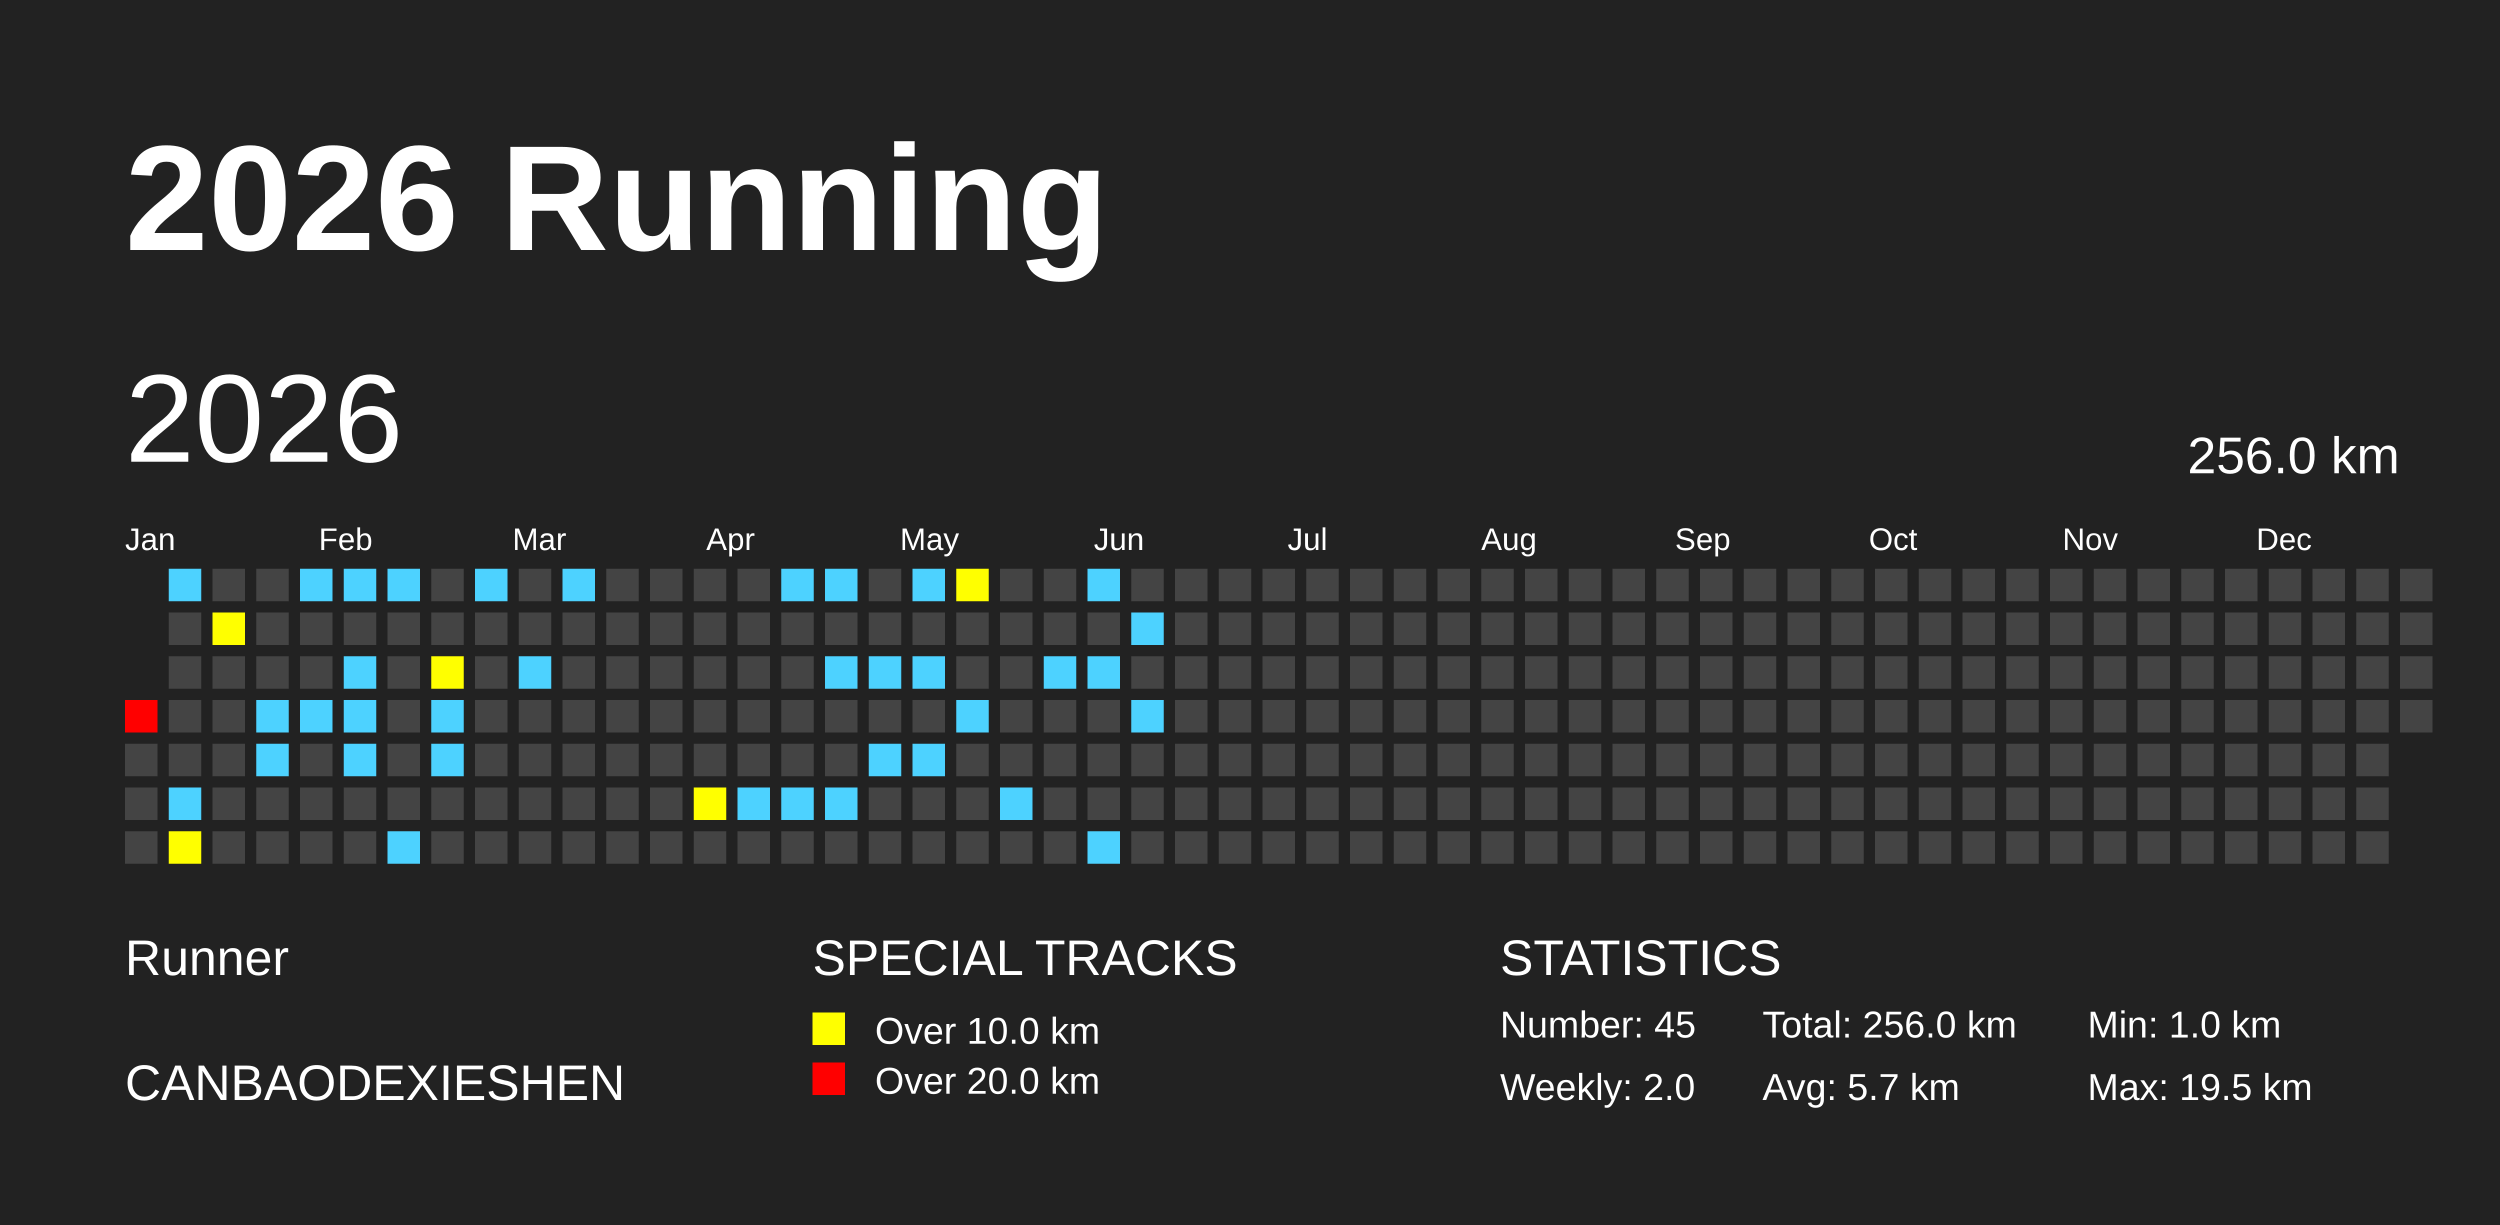
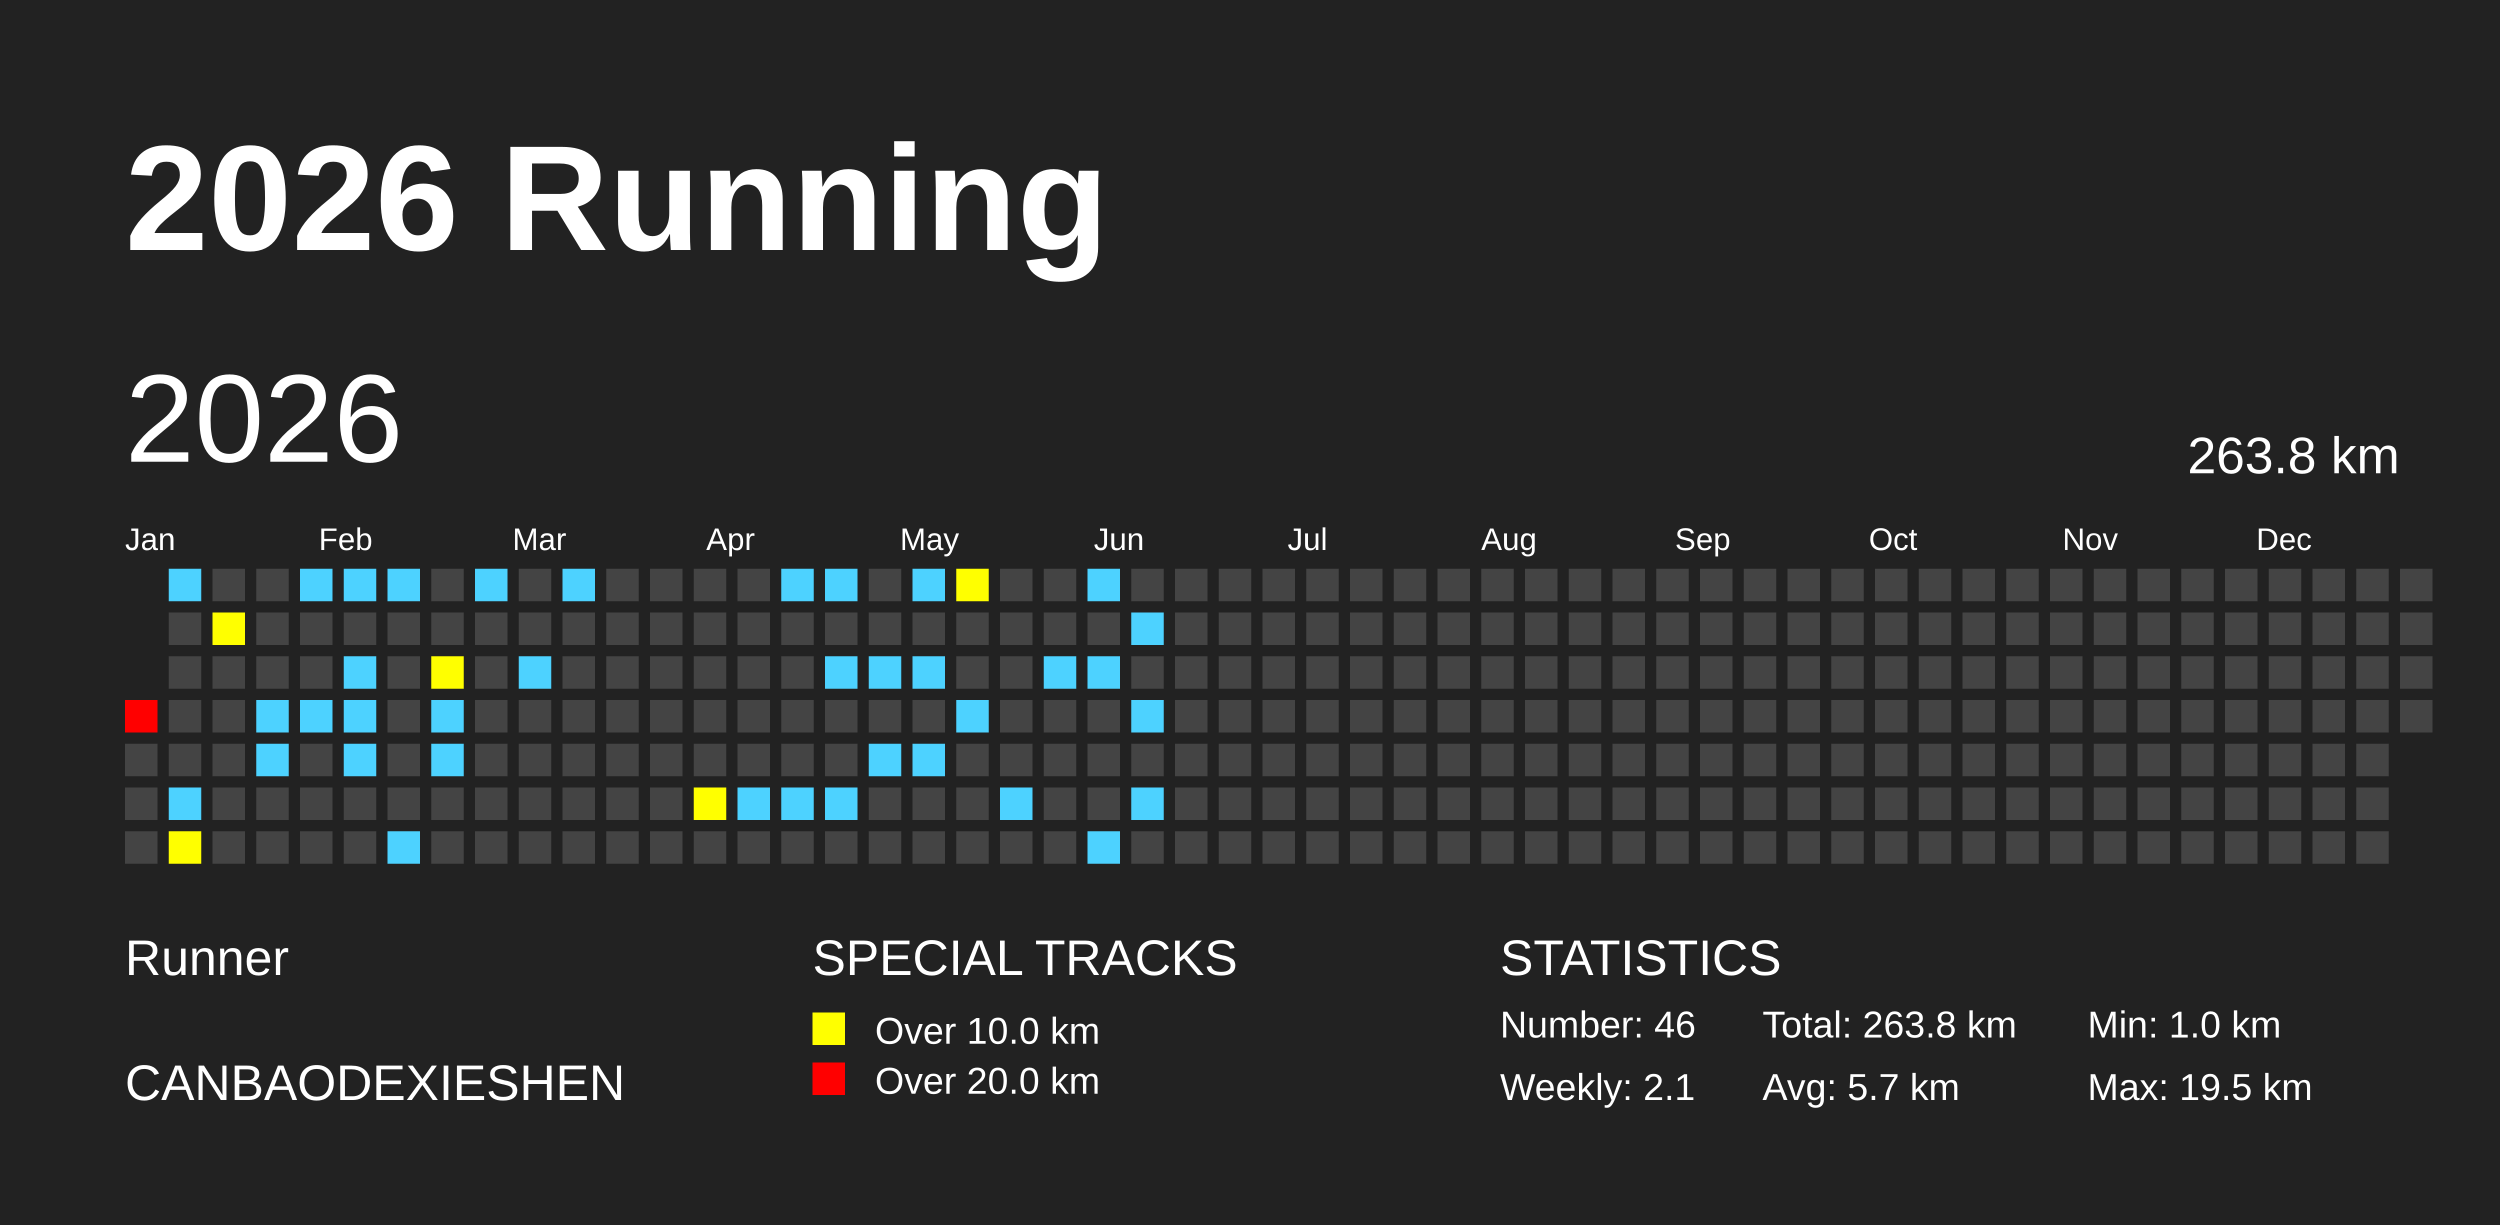
<svg xmlns="http://www.w3.org/2000/svg" baseProfile="full" height="98mm" version="1.1" viewBox="0,0,200,98" width="200mm">
  <defs>
    <pattern height="2" id="indoor-stripe" patternUnits="userSpaceOnUse" width="2">
      <line stroke="white" stroke-opacity="0.45" stroke-width="0.5" x1="0" x2="2" y1="2" y2="0" />
    </pattern>
  </defs>
  <rect fill="#222222" height="98" width="200" x="0" y="0" />
  <text fill="#FFFFFF" style="font-size:12px; font-family:Arial; font-weight:bold;" x="10" y="20">2026 Running</text>
  <text fill="#FFFFFF" style="font-size:4px; font-family:Arial" x="10" y="78">Runner</text>
  <text fill="#FFFFFF" style="font-size:4px; font-family:Arial" x="10" y="88">CANBAODEXIESHEN</text>
  <text fill="#FFFFFF" style="font-size:4px; font-family:Arial" x="65" y="78">SPECIAL TRACKS</text>
  <rect fill="yellow" height="2.6" width="2.6" x="65" y="81" />
  <text fill="#FFFFFF" style="font-size:3px; font-family:Arial" x="70" y="83.5">Over 10.0 km</text>
  <rect fill="red" height="2.6" width="2.6" x="65" y="85" />
  <text fill="#FFFFFF" style="font-size:3px; font-family:Arial" x="70" y="87.5">Over 20.0 km</text>
  <text fill="#FFFFFF" style="font-size:4px; font-family:Arial" x="120" y="78">STATISTICS</text>
-   <text fill="#FFFFFF" style="font-size:3px; font-family:Arial" x="120" y="83">Number: 45</text>
-   <text fill="#FFFFFF" style="font-size:3px; font-family:Arial" x="120" y="88">Weekly: 2.0</text>
-   <text fill="#FFFFFF" style="font-size:3px; font-family:Arial" x="141" y="83">Total: 256.0 km</text>
+   <text fill="#FFFFFF" style="font-size:3px; font-family:Arial" x="120" y="83">Number: 46</text>
+   <text fill="#FFFFFF" style="font-size:3px; font-family:Arial" x="120" y="88">Weekly: 2.1</text>
+   <text fill="#FFFFFF" style="font-size:3px; font-family:Arial" x="141" y="83">Total: 263.8 km</text>
  <text fill="#FFFFFF" style="font-size:3px; font-family:Arial" x="141" y="88">Avg: 5.7 km</text>
  <text fill="#FFFFFF" style="font-size:3px; font-family:Arial" x="167" y="83">Min: 1.0 km</text>
  <text fill="#FFFFFF" style="font-size:3px; font-family:Arial" x="167" y="88">Max: 19.5 km</text>
  <text dominant-baseline="hanging" fill="#FFFFFF" style="font-size:10.0px; font-family:Arial;" x="10" y="30">2026</text>
-   <text dominant-baseline="hanging" fill="#FFFFFF" style="font-size:4.125px; font-family:Arial;" x="175" y="35">256.0 km</text>
+   <text dominant-baseline="hanging" fill="#FFFFFF" style="font-size:4.125px; font-family:Arial;" x="175" y="35">263.8 km</text>
  <text fill="#FFFFFF" style="font-size:2.5px; font-family:Arial" x="10.0" y="44">Jan</text>
  <text fill="#FFFFFF" style="font-size:2.5px; font-family:Arial" x="25.5" y="44">Feb</text>
  <text fill="#FFFFFF" style="font-size:2.5px; font-family:Arial" x="41.0" y="44">Mar</text>
  <text fill="#FFFFFF" style="font-size:2.5px; font-family:Arial" x="56.5" y="44">Apr</text>
  <text fill="#FFFFFF" style="font-size:2.5px; font-family:Arial" x="72.0" y="44">May</text>
  <text fill="#FFFFFF" style="font-size:2.5px; font-family:Arial" x="87.5" y="44">Jun</text>
  <text fill="#FFFFFF" style="font-size:2.5px; font-family:Arial" x="103.0" y="44">Jul</text>
  <text fill="#FFFFFF" style="font-size:2.5px; font-family:Arial" x="118.5" y="44">Aug</text>
  <text fill="#FFFFFF" style="font-size:2.5px; font-family:Arial" x="134.0" y="44">Sep</text>
  <text fill="#FFFFFF" style="font-size:2.5px; font-family:Arial" x="149.5" y="44">Oct</text>
  <text fill="#FFFFFF" style="font-size:2.5px; font-family:Arial" x="165.0" y="44">Nov</text>
  <text fill="#FFFFFF" style="font-size:2.5px; font-family:Arial" x="180.5" y="44">Dec</text>
  <rect fill="red" height="2.6" width="2.6" x="10.0" y="56.0" />
  <rect fill="#444444" height="2.6" width="2.6" x="10.0" y="59.5" />
  <rect fill="#444444" height="2.6" width="2.6" x="10.0" y="63.0" />
  <rect fill="#444444" height="2.6" width="2.6" x="10.0" y="66.5" />
  <rect fill="#4DD2FF" height="2.6" width="2.6" x="13.5" y="45.5" />
  <rect fill="#444444" height="2.6" width="2.6" x="13.5" y="49.0" />
  <rect fill="#444444" height="2.6" width="2.6" x="13.5" y="52.5" />
  <rect fill="#444444" height="2.6" width="2.6" x="13.5" y="56.0" />
  <rect fill="#444444" height="2.6" width="2.6" x="13.5" y="59.5" />
  <rect fill="#4DD2FF" height="2.6" width="2.6" x="13.5" y="63.0" />
  <rect fill="yellow" height="2.6" width="2.6" x="13.5" y="66.5" />
  <rect fill="#444444" height="2.6" width="2.6" x="17.0" y="45.5" />
  <rect fill="yellow" height="2.6" width="2.6" x="17.0" y="49.0" />
  <rect fill="#444444" height="2.6" width="2.6" x="17.0" y="52.5" />
  <rect fill="#444444" height="2.6" width="2.6" x="17.0" y="56.0" />
  <rect fill="#444444" height="2.6" width="2.6" x="17.0" y="59.5" />
  <rect fill="#444444" height="2.6" width="2.6" x="17.0" y="63.0" />
  <rect fill="#444444" height="2.6" width="2.6" x="17.0" y="66.5" />
  <rect fill="#444444" height="2.6" width="2.6" x="20.5" y="45.5" />
  <rect fill="#444444" height="2.6" width="2.6" x="20.5" y="49.0" />
  <rect fill="#444444" height="2.6" width="2.6" x="20.5" y="52.5" />
  <rect fill="#4DD2FF" height="2.6" width="2.6" x="20.5" y="56.0" />
  <rect fill="#4DD2FF" height="2.6" width="2.6" x="20.5" y="59.5" />
  <rect fill="#444444" height="2.6" width="2.6" x="20.5" y="63.0" />
  <rect fill="#444444" height="2.6" width="2.6" x="20.5" y="66.5" />
  <rect fill="#4DD2FF" height="2.6" width="2.6" x="24.0" y="45.5" />
  <rect fill="#444444" height="2.6" width="2.6" x="24.0" y="49.0" />
  <rect fill="#444444" height="2.6" width="2.6" x="24.0" y="52.5" />
  <rect fill="#4DD2FF" height="2.6" width="2.6" x="24.0" y="56.0" />
  <rect fill="#444444" height="2.6" width="2.6" x="24.0" y="59.5" />
  <rect fill="#444444" height="2.6" width="2.6" x="24.0" y="63.0" />
  <rect fill="#444444" height="2.6" width="2.6" x="24.0" y="66.5" />
  <rect fill="#4DD2FF" height="2.6" width="2.6" x="27.5" y="45.5" />
  <rect fill="#444444" height="2.6" width="2.6" x="27.5" y="49.0" />
  <rect fill="#4DD2FF" height="2.6" width="2.6" x="27.5" y="52.5" />
  <rect fill="#4DD2FF" height="2.6" width="2.6" x="27.5" y="56.0" />
  <rect fill="#4DD2FF" height="2.6" width="2.6" x="27.5" y="59.5" />
  <rect fill="#444444" height="2.6" width="2.6" x="27.5" y="63.0" />
  <rect fill="#444444" height="2.6" width="2.6" x="27.5" y="66.5" />
  <rect fill="#4DD2FF" height="2.6" width="2.6" x="31.0" y="45.5" />
  <rect fill="#444444" height="2.6" width="2.6" x="31.0" y="49.0" />
  <rect fill="#444444" height="2.6" width="2.6" x="31.0" y="52.5" />
  <rect fill="#444444" height="2.6" width="2.6" x="31.0" y="56.0" />
  <rect fill="#444444" height="2.6" width="2.6" x="31.0" y="59.5" />
  <rect fill="#444444" height="2.6" width="2.6" x="31.0" y="63.0" />
  <rect fill="#4DD2FF" height="2.6" width="2.6" x="31.0" y="66.5" />
  <rect fill="#444444" height="2.6" width="2.6" x="34.5" y="45.5" />
  <rect fill="#444444" height="2.6" width="2.6" x="34.5" y="49.0" />
  <rect fill="yellow" height="2.6" width="2.6" x="34.5" y="52.5" />
  <rect fill="#4DD2FF" height="2.6" width="2.6" x="34.5" y="56.0" />
  <rect fill="#4DD2FF" height="2.6" width="2.6" x="34.5" y="59.5" />
  <rect fill="#444444" height="2.6" width="2.6" x="34.5" y="63.0" />
  <rect fill="#444444" height="2.6" width="2.6" x="34.5" y="66.5" />
  <rect fill="#4DD2FF" height="2.6" width="2.6" x="38.0" y="45.5" />
  <rect fill="#444444" height="2.6" width="2.6" x="38.0" y="49.0" />
  <rect fill="#444444" height="2.6" width="2.6" x="38.0" y="52.5" />
  <rect fill="#444444" height="2.6" width="2.6" x="38.0" y="56.0" />
  <rect fill="#444444" height="2.6" width="2.6" x="38.0" y="59.5" />
  <rect fill="#444444" height="2.6" width="2.6" x="38.0" y="63.0" />
  <rect fill="#444444" height="2.6" width="2.6" x="38.0" y="66.5" />
  <rect fill="#444444" height="2.6" width="2.6" x="41.5" y="45.5" />
  <rect fill="#444444" height="2.6" width="2.6" x="41.5" y="49.0" />
  <rect fill="#4DD2FF" height="2.6" width="2.6" x="41.5" y="52.5" />
  <rect fill="#444444" height="2.6" width="2.6" x="41.5" y="56.0" />
  <rect fill="#444444" height="2.6" width="2.6" x="41.5" y="59.5" />
  <rect fill="#444444" height="2.6" width="2.6" x="41.5" y="63.0" />
  <rect fill="#444444" height="2.6" width="2.6" x="41.5" y="66.5" />
  <rect fill="#4DD2FF" height="2.6" width="2.6" x="45.0" y="45.5" />
  <rect fill="#444444" height="2.6" width="2.6" x="45.0" y="49.0" />
  <rect fill="#444444" height="2.6" width="2.6" x="45.0" y="52.5" />
  <rect fill="#444444" height="2.6" width="2.6" x="45.0" y="56.0" />
  <rect fill="#444444" height="2.6" width="2.6" x="45.0" y="59.5" />
  <rect fill="#444444" height="2.6" width="2.6" x="45.0" y="63.0" />
  <rect fill="#444444" height="2.6" width="2.6" x="45.0" y="66.5" />
  <rect fill="#444444" height="2.6" width="2.6" x="48.5" y="45.5" />
  <rect fill="#444444" height="2.6" width="2.6" x="48.5" y="49.0" />
  <rect fill="#444444" height="2.6" width="2.6" x="48.5" y="52.5" />
  <rect fill="#444444" height="2.6" width="2.6" x="48.5" y="56.0" />
  <rect fill="#444444" height="2.6" width="2.6" x="48.5" y="59.5" />
  <rect fill="#444444" height="2.6" width="2.6" x="48.5" y="63.0" />
  <rect fill="#444444" height="2.6" width="2.6" x="48.5" y="66.5" />
  <rect fill="#444444" height="2.6" width="2.6" x="52.0" y="45.5" />
  <rect fill="#444444" height="2.6" width="2.6" x="52.0" y="49.0" />
  <rect fill="#444444" height="2.6" width="2.6" x="52.0" y="52.5" />
  <rect fill="#444444" height="2.6" width="2.6" x="52.0" y="56.0" />
  <rect fill="#444444" height="2.6" width="2.6" x="52.0" y="59.5" />
  <rect fill="#444444" height="2.6" width="2.6" x="52.0" y="63.0" />
  <rect fill="#444444" height="2.6" width="2.6" x="52.0" y="66.5" />
  <rect fill="#444444" height="2.6" width="2.6" x="55.5" y="45.5" />
  <rect fill="#444444" height="2.6" width="2.6" x="55.5" y="49.0" />
  <rect fill="#444444" height="2.6" width="2.6" x="55.5" y="52.5" />
  <rect fill="#444444" height="2.6" width="2.6" x="55.5" y="56.0" />
  <rect fill="#444444" height="2.6" width="2.6" x="55.5" y="59.5" />
  <rect fill="yellow" height="2.6" width="2.6" x="55.5" y="63.0" />
  <rect fill="#444444" height="2.6" width="2.6" x="55.5" y="66.5" />
  <rect fill="#444444" height="2.6" width="2.6" x="59.0" y="45.5" />
  <rect fill="#444444" height="2.6" width="2.6" x="59.0" y="49.0" />
  <rect fill="#444444" height="2.6" width="2.6" x="59.0" y="52.5" />
  <rect fill="#444444" height="2.6" width="2.6" x="59.0" y="56.0" />
  <rect fill="#444444" height="2.6" width="2.6" x="59.0" y="59.5" />
  <rect fill="#4DD2FF" height="2.6" width="2.6" x="59.0" y="63.0" />
  <rect fill="#444444" height="2.6" width="2.6" x="59.0" y="66.5" />
  <rect fill="#4DD2FF" height="2.6" width="2.6" x="62.5" y="45.5" />
  <rect fill="#444444" height="2.6" width="2.6" x="62.5" y="49.0" />
  <rect fill="#444444" height="2.6" width="2.6" x="62.5" y="52.5" />
  <rect fill="#444444" height="2.6" width="2.6" x="62.5" y="56.0" />
  <rect fill="#444444" height="2.6" width="2.6" x="62.5" y="59.5" />
  <rect fill="#4DD2FF" height="2.6" width="2.6" x="62.5" y="63.0" />
  <rect fill="#444444" height="2.6" width="2.6" x="62.5" y="66.5" />
  <rect fill="#4DD2FF" height="2.6" width="2.6" x="66.0" y="45.5" />
  <rect fill="#444444" height="2.6" width="2.6" x="66.0" y="49.0" />
  <rect fill="#4DD2FF" height="2.6" width="2.6" x="66.0" y="52.5" />
  <rect fill="#444444" height="2.6" width="2.6" x="66.0" y="56.0" />
  <rect fill="#444444" height="2.6" width="2.6" x="66.0" y="59.5" />
  <rect fill="#4DD2FF" height="2.6" width="2.6" x="66.0" y="63.0" />
  <rect fill="#444444" height="2.6" width="2.6" x="66.0" y="66.5" />
  <rect fill="#444444" height="2.6" width="2.6" x="69.5" y="45.5" />
  <rect fill="#444444" height="2.6" width="2.6" x="69.5" y="49.0" />
  <rect fill="#4DD2FF" height="2.6" width="2.6" x="69.5" y="52.5" />
  <rect fill="#444444" height="2.6" width="2.6" x="69.5" y="56.0" />
  <rect fill="#4DD2FF" height="2.6" width="2.6" x="69.5" y="59.5" />
  <rect fill="#444444" height="2.6" width="2.6" x="69.5" y="63.0" />
  <rect fill="#444444" height="2.6" width="2.6" x="69.5" y="66.5" />
  <rect fill="#4DD2FF" height="2.6" width="2.6" x="73.0" y="45.5" />
  <rect fill="#444444" height="2.6" width="2.6" x="73.0" y="49.0" />
  <rect fill="#4DD2FF" height="2.6" width="2.6" x="73.0" y="52.5" />
  <rect fill="#444444" height="2.6" width="2.6" x="73.0" y="56.0" />
  <rect fill="#4DD2FF" height="2.6" width="2.6" x="73.0" y="59.5" />
  <rect fill="#444444" height="2.6" width="2.6" x="73.0" y="63.0" />
  <rect fill="#444444" height="2.6" width="2.6" x="73.0" y="66.5" />
  <rect fill="yellow" height="2.6" width="2.6" x="76.5" y="45.5" />
  <rect fill="#444444" height="2.6" width="2.6" x="76.5" y="49.0" />
  <rect fill="#444444" height="2.6" width="2.6" x="76.5" y="52.5" />
  <rect fill="#4DD2FF" height="2.6" width="2.6" x="76.5" y="56.0" />
  <rect fill="#444444" height="2.6" width="2.6" x="76.5" y="59.5" />
  <rect fill="#444444" height="2.6" width="2.6" x="76.5" y="63.0" />
  <rect fill="#444444" height="2.6" width="2.6" x="76.5" y="66.5" />
  <rect fill="#444444" height="2.6" width="2.6" x="80.0" y="45.5" />
  <rect fill="#444444" height="2.6" width="2.6" x="80.0" y="49.0" />
  <rect fill="#444444" height="2.6" width="2.6" x="80.0" y="52.5" />
  <rect fill="#444444" height="2.6" width="2.6" x="80.0" y="56.0" />
  <rect fill="#444444" height="2.6" width="2.6" x="80.0" y="59.5" />
  <rect fill="#4DD2FF" height="2.6" width="2.6" x="80.0" y="63.0" />
  <rect fill="#444444" height="2.6" width="2.6" x="80.0" y="66.5" />
  <rect fill="#444444" height="2.6" width="2.6" x="83.5" y="45.5" />
  <rect fill="#444444" height="2.6" width="2.6" x="83.5" y="49.0" />
  <rect fill="#4DD2FF" height="2.6" width="2.6" x="83.5" y="52.5" />
  <rect fill="#444444" height="2.6" width="2.6" x="83.5" y="56.0" />
  <rect fill="#444444" height="2.6" width="2.6" x="83.5" y="59.5" />
  <rect fill="#444444" height="2.6" width="2.6" x="83.5" y="63.0" />
  <rect fill="#444444" height="2.6" width="2.6" x="83.5" y="66.5" />
  <rect fill="#4DD2FF" height="2.6" width="2.6" x="87.0" y="45.5" />
  <rect fill="#444444" height="2.6" width="2.6" x="87.0" y="49.0" />
  <rect fill="#4DD2FF" height="2.6" width="2.6" x="87.0" y="52.5" />
  <rect fill="#444444" height="2.6" width="2.6" x="87.0" y="56.0" />
  <rect fill="#444444" height="2.6" width="2.6" x="87.0" y="59.5" />
  <rect fill="#444444" height="2.6" width="2.6" x="87.0" y="63.0" />
  <rect fill="#4DD2FF" height="2.6" width="2.6" x="87.0" y="66.5" />
  <rect fill="#444444" height="2.6" width="2.6" x="90.5" y="45.5" />
  <rect fill="#4DD2FF" height="2.6" width="2.6" x="90.5" y="49.0" />
  <rect fill="#444444" height="2.6" width="2.6" x="90.5" y="52.5" />
  <rect fill="#4DD2FF" height="2.6" width="2.6" x="90.5" y="56.0" />
  <rect fill="#444444" height="2.6" width="2.6" x="90.5" y="59.5" />
-   <rect fill="#444444" height="2.6" width="2.6" x="90.5" y="63.0" />
+   <rect fill="#4DD2FF" height="2.6" width="2.6" x="90.5" y="63.0" />
  <rect fill="#444444" height="2.6" width="2.6" x="90.5" y="66.5" />
  <rect fill="#444444" height="2.6" width="2.6" x="94.0" y="45.5" />
  <rect fill="#444444" height="2.6" width="2.6" x="94.0" y="49.0" />
  <rect fill="#444444" height="2.6" width="2.6" x="94.0" y="52.5" />
  <rect fill="#444444" height="2.6" width="2.6" x="94.0" y="56.0" />
  <rect fill="#444444" height="2.6" width="2.6" x="94.0" y="59.5" />
  <rect fill="#444444" height="2.6" width="2.6" x="94.0" y="63.0" />
  <rect fill="#444444" height="2.6" width="2.6" x="94.0" y="66.5" />
  <rect fill="#444444" height="2.6" width="2.6" x="97.5" y="45.5" />
  <rect fill="#444444" height="2.6" width="2.6" x="97.5" y="49.0" />
  <rect fill="#444444" height="2.6" width="2.6" x="97.5" y="52.5" />
  <rect fill="#444444" height="2.6" width="2.6" x="97.5" y="56.0" />
  <rect fill="#444444" height="2.6" width="2.6" x="97.5" y="59.5" />
  <rect fill="#444444" height="2.6" width="2.6" x="97.5" y="63.0" />
  <rect fill="#444444" height="2.6" width="2.6" x="97.5" y="66.5" />
  <rect fill="#444444" height="2.6" width="2.6" x="101.0" y="45.5" />
  <rect fill="#444444" height="2.6" width="2.6" x="101.0" y="49.0" />
  <rect fill="#444444" height="2.6" width="2.6" x="101.0" y="52.5" />
  <rect fill="#444444" height="2.6" width="2.6" x="101.0" y="56.0" />
  <rect fill="#444444" height="2.6" width="2.6" x="101.0" y="59.5" />
  <rect fill="#444444" height="2.6" width="2.6" x="101.0" y="63.0" />
  <rect fill="#444444" height="2.6" width="2.6" x="101.0" y="66.5" />
  <rect fill="#444444" height="2.6" width="2.6" x="104.5" y="45.5" />
  <rect fill="#444444" height="2.6" width="2.6" x="104.5" y="49.0" />
  <rect fill="#444444" height="2.6" width="2.6" x="104.5" y="52.5" />
  <rect fill="#444444" height="2.6" width="2.6" x="104.5" y="56.0" />
  <rect fill="#444444" height="2.6" width="2.6" x="104.5" y="59.5" />
  <rect fill="#444444" height="2.6" width="2.6" x="104.5" y="63.0" />
  <rect fill="#444444" height="2.6" width="2.6" x="104.5" y="66.5" />
  <rect fill="#444444" height="2.6" width="2.6" x="108.0" y="45.5" />
  <rect fill="#444444" height="2.6" width="2.6" x="108.0" y="49.0" />
  <rect fill="#444444" height="2.6" width="2.6" x="108.0" y="52.5" />
  <rect fill="#444444" height="2.6" width="2.6" x="108.0" y="56.0" />
  <rect fill="#444444" height="2.6" width="2.6" x="108.0" y="59.5" />
  <rect fill="#444444" height="2.6" width="2.6" x="108.0" y="63.0" />
  <rect fill="#444444" height="2.6" width="2.6" x="108.0" y="66.5" />
  <rect fill="#444444" height="2.6" width="2.6" x="111.5" y="45.5" />
  <rect fill="#444444" height="2.6" width="2.6" x="111.5" y="49.0" />
  <rect fill="#444444" height="2.6" width="2.6" x="111.5" y="52.5" />
  <rect fill="#444444" height="2.6" width="2.6" x="111.5" y="56.0" />
  <rect fill="#444444" height="2.6" width="2.6" x="111.5" y="59.5" />
  <rect fill="#444444" height="2.6" width="2.6" x="111.5" y="63.0" />
  <rect fill="#444444" height="2.6" width="2.6" x="111.5" y="66.5" />
  <rect fill="#444444" height="2.6" width="2.6" x="115.0" y="45.5" />
  <rect fill="#444444" height="2.6" width="2.6" x="115.0" y="49.0" />
  <rect fill="#444444" height="2.6" width="2.6" x="115.0" y="52.5" />
  <rect fill="#444444" height="2.6" width="2.6" x="115.0" y="56.0" />
  <rect fill="#444444" height="2.6" width="2.6" x="115.0" y="59.5" />
  <rect fill="#444444" height="2.6" width="2.6" x="115.0" y="63.0" />
  <rect fill="#444444" height="2.6" width="2.6" x="115.0" y="66.5" />
  <rect fill="#444444" height="2.6" width="2.6" x="118.5" y="45.5" />
  <rect fill="#444444" height="2.6" width="2.6" x="118.5" y="49.0" />
  <rect fill="#444444" height="2.6" width="2.6" x="118.5" y="52.5" />
  <rect fill="#444444" height="2.6" width="2.6" x="118.5" y="56.0" />
  <rect fill="#444444" height="2.6" width="2.6" x="118.5" y="59.5" />
  <rect fill="#444444" height="2.6" width="2.6" x="118.5" y="63.0" />
  <rect fill="#444444" height="2.6" width="2.6" x="118.5" y="66.5" />
  <rect fill="#444444" height="2.6" width="2.6" x="122.0" y="45.5" />
  <rect fill="#444444" height="2.6" width="2.6" x="122.0" y="49.0" />
  <rect fill="#444444" height="2.6" width="2.6" x="122.0" y="52.5" />
  <rect fill="#444444" height="2.6" width="2.6" x="122.0" y="56.0" />
  <rect fill="#444444" height="2.6" width="2.6" x="122.0" y="59.5" />
  <rect fill="#444444" height="2.6" width="2.6" x="122.0" y="63.0" />
  <rect fill="#444444" height="2.6" width="2.6" x="122.0" y="66.5" />
  <rect fill="#444444" height="2.6" width="2.6" x="125.5" y="45.5" />
  <rect fill="#444444" height="2.6" width="2.6" x="125.5" y="49.0" />
  <rect fill="#444444" height="2.6" width="2.6" x="125.5" y="52.5" />
  <rect fill="#444444" height="2.6" width="2.6" x="125.5" y="56.0" />
  <rect fill="#444444" height="2.6" width="2.6" x="125.5" y="59.5" />
  <rect fill="#444444" height="2.6" width="2.6" x="125.5" y="63.0" />
  <rect fill="#444444" height="2.6" width="2.6" x="125.5" y="66.5" />
  <rect fill="#444444" height="2.6" width="2.6" x="129.0" y="45.5" />
  <rect fill="#444444" height="2.6" width="2.6" x="129.0" y="49.0" />
  <rect fill="#444444" height="2.6" width="2.6" x="129.0" y="52.5" />
  <rect fill="#444444" height="2.6" width="2.6" x="129.0" y="56.0" />
  <rect fill="#444444" height="2.6" width="2.6" x="129.0" y="59.5" />
  <rect fill="#444444" height="2.6" width="2.6" x="129.0" y="63.0" />
  <rect fill="#444444" height="2.6" width="2.6" x="129.0" y="66.5" />
  <rect fill="#444444" height="2.6" width="2.6" x="132.5" y="45.5" />
  <rect fill="#444444" height="2.6" width="2.6" x="132.5" y="49.0" />
  <rect fill="#444444" height="2.6" width="2.6" x="132.5" y="52.5" />
  <rect fill="#444444" height="2.6" width="2.6" x="132.5" y="56.0" />
  <rect fill="#444444" height="2.6" width="2.6" x="132.5" y="59.5" />
  <rect fill="#444444" height="2.6" width="2.6" x="132.5" y="63.0" />
  <rect fill="#444444" height="2.6" width="2.6" x="132.5" y="66.5" />
  <rect fill="#444444" height="2.6" width="2.6" x="136.0" y="45.5" />
  <rect fill="#444444" height="2.6" width="2.6" x="136.0" y="49.0" />
  <rect fill="#444444" height="2.6" width="2.6" x="136.0" y="52.5" />
  <rect fill="#444444" height="2.6" width="2.6" x="136.0" y="56.0" />
  <rect fill="#444444" height="2.6" width="2.6" x="136.0" y="59.5" />
  <rect fill="#444444" height="2.6" width="2.6" x="136.0" y="63.0" />
  <rect fill="#444444" height="2.6" width="2.6" x="136.0" y="66.5" />
  <rect fill="#444444" height="2.6" width="2.6" x="139.5" y="45.5" />
  <rect fill="#444444" height="2.6" width="2.6" x="139.5" y="49.0" />
  <rect fill="#444444" height="2.6" width="2.6" x="139.5" y="52.5" />
  <rect fill="#444444" height="2.6" width="2.6" x="139.5" y="56.0" />
  <rect fill="#444444" height="2.6" width="2.6" x="139.5" y="59.5" />
  <rect fill="#444444" height="2.6" width="2.6" x="139.5" y="63.0" />
  <rect fill="#444444" height="2.6" width="2.6" x="139.5" y="66.5" />
  <rect fill="#444444" height="2.6" width="2.6" x="143.0" y="45.5" />
  <rect fill="#444444" height="2.6" width="2.6" x="143.0" y="49.0" />
  <rect fill="#444444" height="2.6" width="2.6" x="143.0" y="52.5" />
  <rect fill="#444444" height="2.6" width="2.6" x="143.0" y="56.0" />
  <rect fill="#444444" height="2.6" width="2.6" x="143.0" y="59.5" />
  <rect fill="#444444" height="2.6" width="2.6" x="143.0" y="63.0" />
  <rect fill="#444444" height="2.6" width="2.6" x="143.0" y="66.5" />
  <rect fill="#444444" height="2.6" width="2.6" x="146.5" y="45.5" />
  <rect fill="#444444" height="2.6" width="2.6" x="146.5" y="49.0" />
  <rect fill="#444444" height="2.6" width="2.6" x="146.5" y="52.5" />
  <rect fill="#444444" height="2.6" width="2.6" x="146.5" y="56.0" />
  <rect fill="#444444" height="2.6" width="2.6" x="146.5" y="59.5" />
  <rect fill="#444444" height="2.6" width="2.6" x="146.5" y="63.0" />
  <rect fill="#444444" height="2.6" width="2.6" x="146.5" y="66.5" />
  <rect fill="#444444" height="2.6" width="2.6" x="150.0" y="45.5" />
  <rect fill="#444444" height="2.6" width="2.6" x="150.0" y="49.0" />
  <rect fill="#444444" height="2.6" width="2.6" x="150.0" y="52.5" />
  <rect fill="#444444" height="2.6" width="2.6" x="150.0" y="56.0" />
  <rect fill="#444444" height="2.6" width="2.6" x="150.0" y="59.5" />
  <rect fill="#444444" height="2.6" width="2.6" x="150.0" y="63.0" />
  <rect fill="#444444" height="2.6" width="2.6" x="150.0" y="66.5" />
  <rect fill="#444444" height="2.6" width="2.6" x="153.5" y="45.5" />
  <rect fill="#444444" height="2.6" width="2.6" x="153.5" y="49.0" />
  <rect fill="#444444" height="2.6" width="2.6" x="153.5" y="52.5" />
  <rect fill="#444444" height="2.6" width="2.6" x="153.5" y="56.0" />
  <rect fill="#444444" height="2.6" width="2.6" x="153.5" y="59.5" />
  <rect fill="#444444" height="2.6" width="2.6" x="153.5" y="63.0" />
  <rect fill="#444444" height="2.6" width="2.6" x="153.5" y="66.5" />
  <rect fill="#444444" height="2.6" width="2.6" x="157.0" y="45.5" />
  <rect fill="#444444" height="2.6" width="2.6" x="157.0" y="49.0" />
  <rect fill="#444444" height="2.6" width="2.6" x="157.0" y="52.5" />
  <rect fill="#444444" height="2.6" width="2.6" x="157.0" y="56.0" />
  <rect fill="#444444" height="2.6" width="2.6" x="157.0" y="59.5" />
  <rect fill="#444444" height="2.6" width="2.6" x="157.0" y="63.0" />
  <rect fill="#444444" height="2.6" width="2.6" x="157.0" y="66.5" />
  <rect fill="#444444" height="2.6" width="2.6" x="160.5" y="45.5" />
  <rect fill="#444444" height="2.6" width="2.6" x="160.5" y="49.0" />
  <rect fill="#444444" height="2.6" width="2.6" x="160.5" y="52.5" />
  <rect fill="#444444" height="2.6" width="2.6" x="160.5" y="56.0" />
  <rect fill="#444444" height="2.6" width="2.6" x="160.5" y="59.5" />
  <rect fill="#444444" height="2.6" width="2.6" x="160.5" y="63.0" />
  <rect fill="#444444" height="2.6" width="2.6" x="160.5" y="66.5" />
  <rect fill="#444444" height="2.6" width="2.6" x="164.0" y="45.5" />
  <rect fill="#444444" height="2.6" width="2.6" x="164.0" y="49.0" />
  <rect fill="#444444" height="2.6" width="2.6" x="164.0" y="52.5" />
  <rect fill="#444444" height="2.6" width="2.6" x="164.0" y="56.0" />
  <rect fill="#444444" height="2.6" width="2.6" x="164.0" y="59.5" />
  <rect fill="#444444" height="2.6" width="2.6" x="164.0" y="63.0" />
  <rect fill="#444444" height="2.6" width="2.6" x="164.0" y="66.5" />
  <rect fill="#444444" height="2.6" width="2.6" x="167.5" y="45.5" />
  <rect fill="#444444" height="2.6" width="2.6" x="167.5" y="49.0" />
  <rect fill="#444444" height="2.6" width="2.6" x="167.5" y="52.5" />
  <rect fill="#444444" height="2.6" width="2.6" x="167.5" y="56.0" />
  <rect fill="#444444" height="2.6" width="2.6" x="167.5" y="59.5" />
  <rect fill="#444444" height="2.6" width="2.6" x="167.5" y="63.0" />
  <rect fill="#444444" height="2.6" width="2.6" x="167.5" y="66.5" />
  <rect fill="#444444" height="2.6" width="2.6" x="171.0" y="45.5" />
  <rect fill="#444444" height="2.6" width="2.6" x="171.0" y="49.0" />
  <rect fill="#444444" height="2.6" width="2.6" x="171.0" y="52.5" />
  <rect fill="#444444" height="2.6" width="2.6" x="171.0" y="56.0" />
  <rect fill="#444444" height="2.6" width="2.6" x="171.0" y="59.5" />
  <rect fill="#444444" height="2.6" width="2.6" x="171.0" y="63.0" />
  <rect fill="#444444" height="2.6" width="2.6" x="171.0" y="66.5" />
  <rect fill="#444444" height="2.6" width="2.6" x="174.5" y="45.5" />
  <rect fill="#444444" height="2.6" width="2.6" x="174.5" y="49.0" />
  <rect fill="#444444" height="2.6" width="2.6" x="174.5" y="52.5" />
  <rect fill="#444444" height="2.6" width="2.6" x="174.5" y="56.0" />
  <rect fill="#444444" height="2.6" width="2.6" x="174.5" y="59.5" />
  <rect fill="#444444" height="2.6" width="2.6" x="174.5" y="63.0" />
  <rect fill="#444444" height="2.6" width="2.6" x="174.5" y="66.5" />
  <rect fill="#444444" height="2.6" width="2.6" x="178.0" y="45.5" />
  <rect fill="#444444" height="2.6" width="2.6" x="178.0" y="49.0" />
  <rect fill="#444444" height="2.6" width="2.6" x="178.0" y="52.5" />
  <rect fill="#444444" height="2.6" width="2.6" x="178.0" y="56.0" />
  <rect fill="#444444" height="2.6" width="2.6" x="178.0" y="59.5" />
  <rect fill="#444444" height="2.6" width="2.6" x="178.0" y="63.0" />
  <rect fill="#444444" height="2.6" width="2.6" x="178.0" y="66.5" />
  <rect fill="#444444" height="2.6" width="2.6" x="181.5" y="45.5" />
  <rect fill="#444444" height="2.6" width="2.6" x="181.5" y="49.0" />
  <rect fill="#444444" height="2.6" width="2.6" x="181.5" y="52.5" />
  <rect fill="#444444" height="2.6" width="2.6" x="181.5" y="56.0" />
  <rect fill="#444444" height="2.6" width="2.6" x="181.5" y="59.5" />
  <rect fill="#444444" height="2.6" width="2.6" x="181.5" y="63.0" />
  <rect fill="#444444" height="2.6" width="2.6" x="181.5" y="66.5" />
  <rect fill="#444444" height="2.6" width="2.6" x="185.0" y="45.5" />
  <rect fill="#444444" height="2.6" width="2.6" x="185.0" y="49.0" />
  <rect fill="#444444" height="2.6" width="2.6" x="185.0" y="52.5" />
  <rect fill="#444444" height="2.6" width="2.6" x="185.0" y="56.0" />
  <rect fill="#444444" height="2.6" width="2.6" x="185.0" y="59.5" />
  <rect fill="#444444" height="2.6" width="2.6" x="185.0" y="63.0" />
  <rect fill="#444444" height="2.6" width="2.6" x="185.0" y="66.5" />
  <rect fill="#444444" height="2.6" width="2.6" x="188.5" y="45.5" />
  <rect fill="#444444" height="2.6" width="2.6" x="188.5" y="49.0" />
  <rect fill="#444444" height="2.6" width="2.6" x="188.5" y="52.5" />
  <rect fill="#444444" height="2.6" width="2.6" x="188.5" y="56.0" />
  <rect fill="#444444" height="2.6" width="2.6" x="188.5" y="59.5" />
  <rect fill="#444444" height="2.6" width="2.6" x="188.5" y="63.0" />
  <rect fill="#444444" height="2.6" width="2.6" x="188.5" y="66.5" />
  <rect fill="#444444" height="2.6" width="2.6" x="192.0" y="45.5" />
  <rect fill="#444444" height="2.6" width="2.6" x="192.0" y="49.0" />
  <rect fill="#444444" height="2.6" width="2.6" x="192.0" y="52.5" />
  <rect fill="#444444" height="2.6" width="2.6" x="192.0" y="56.0" />
</svg>
